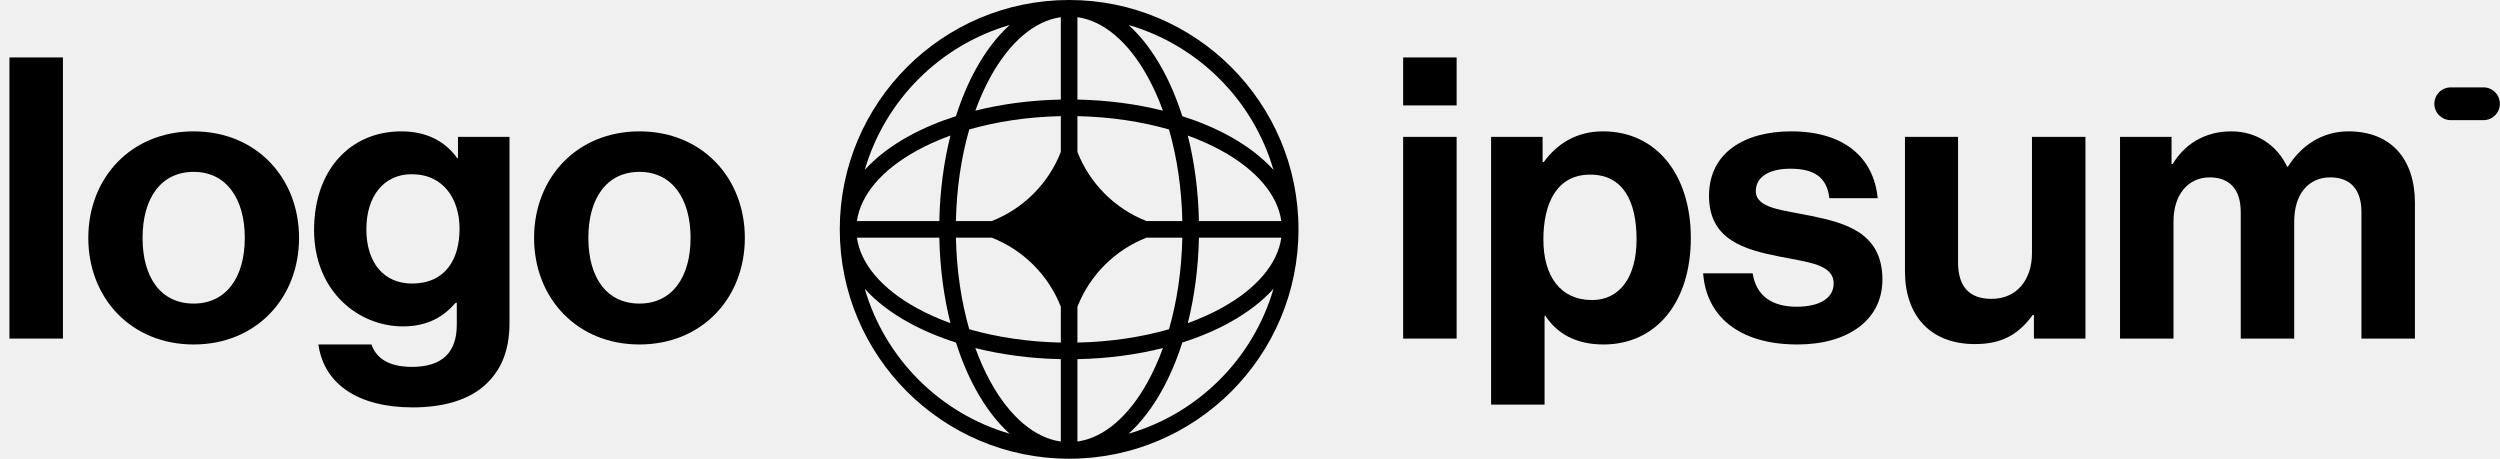
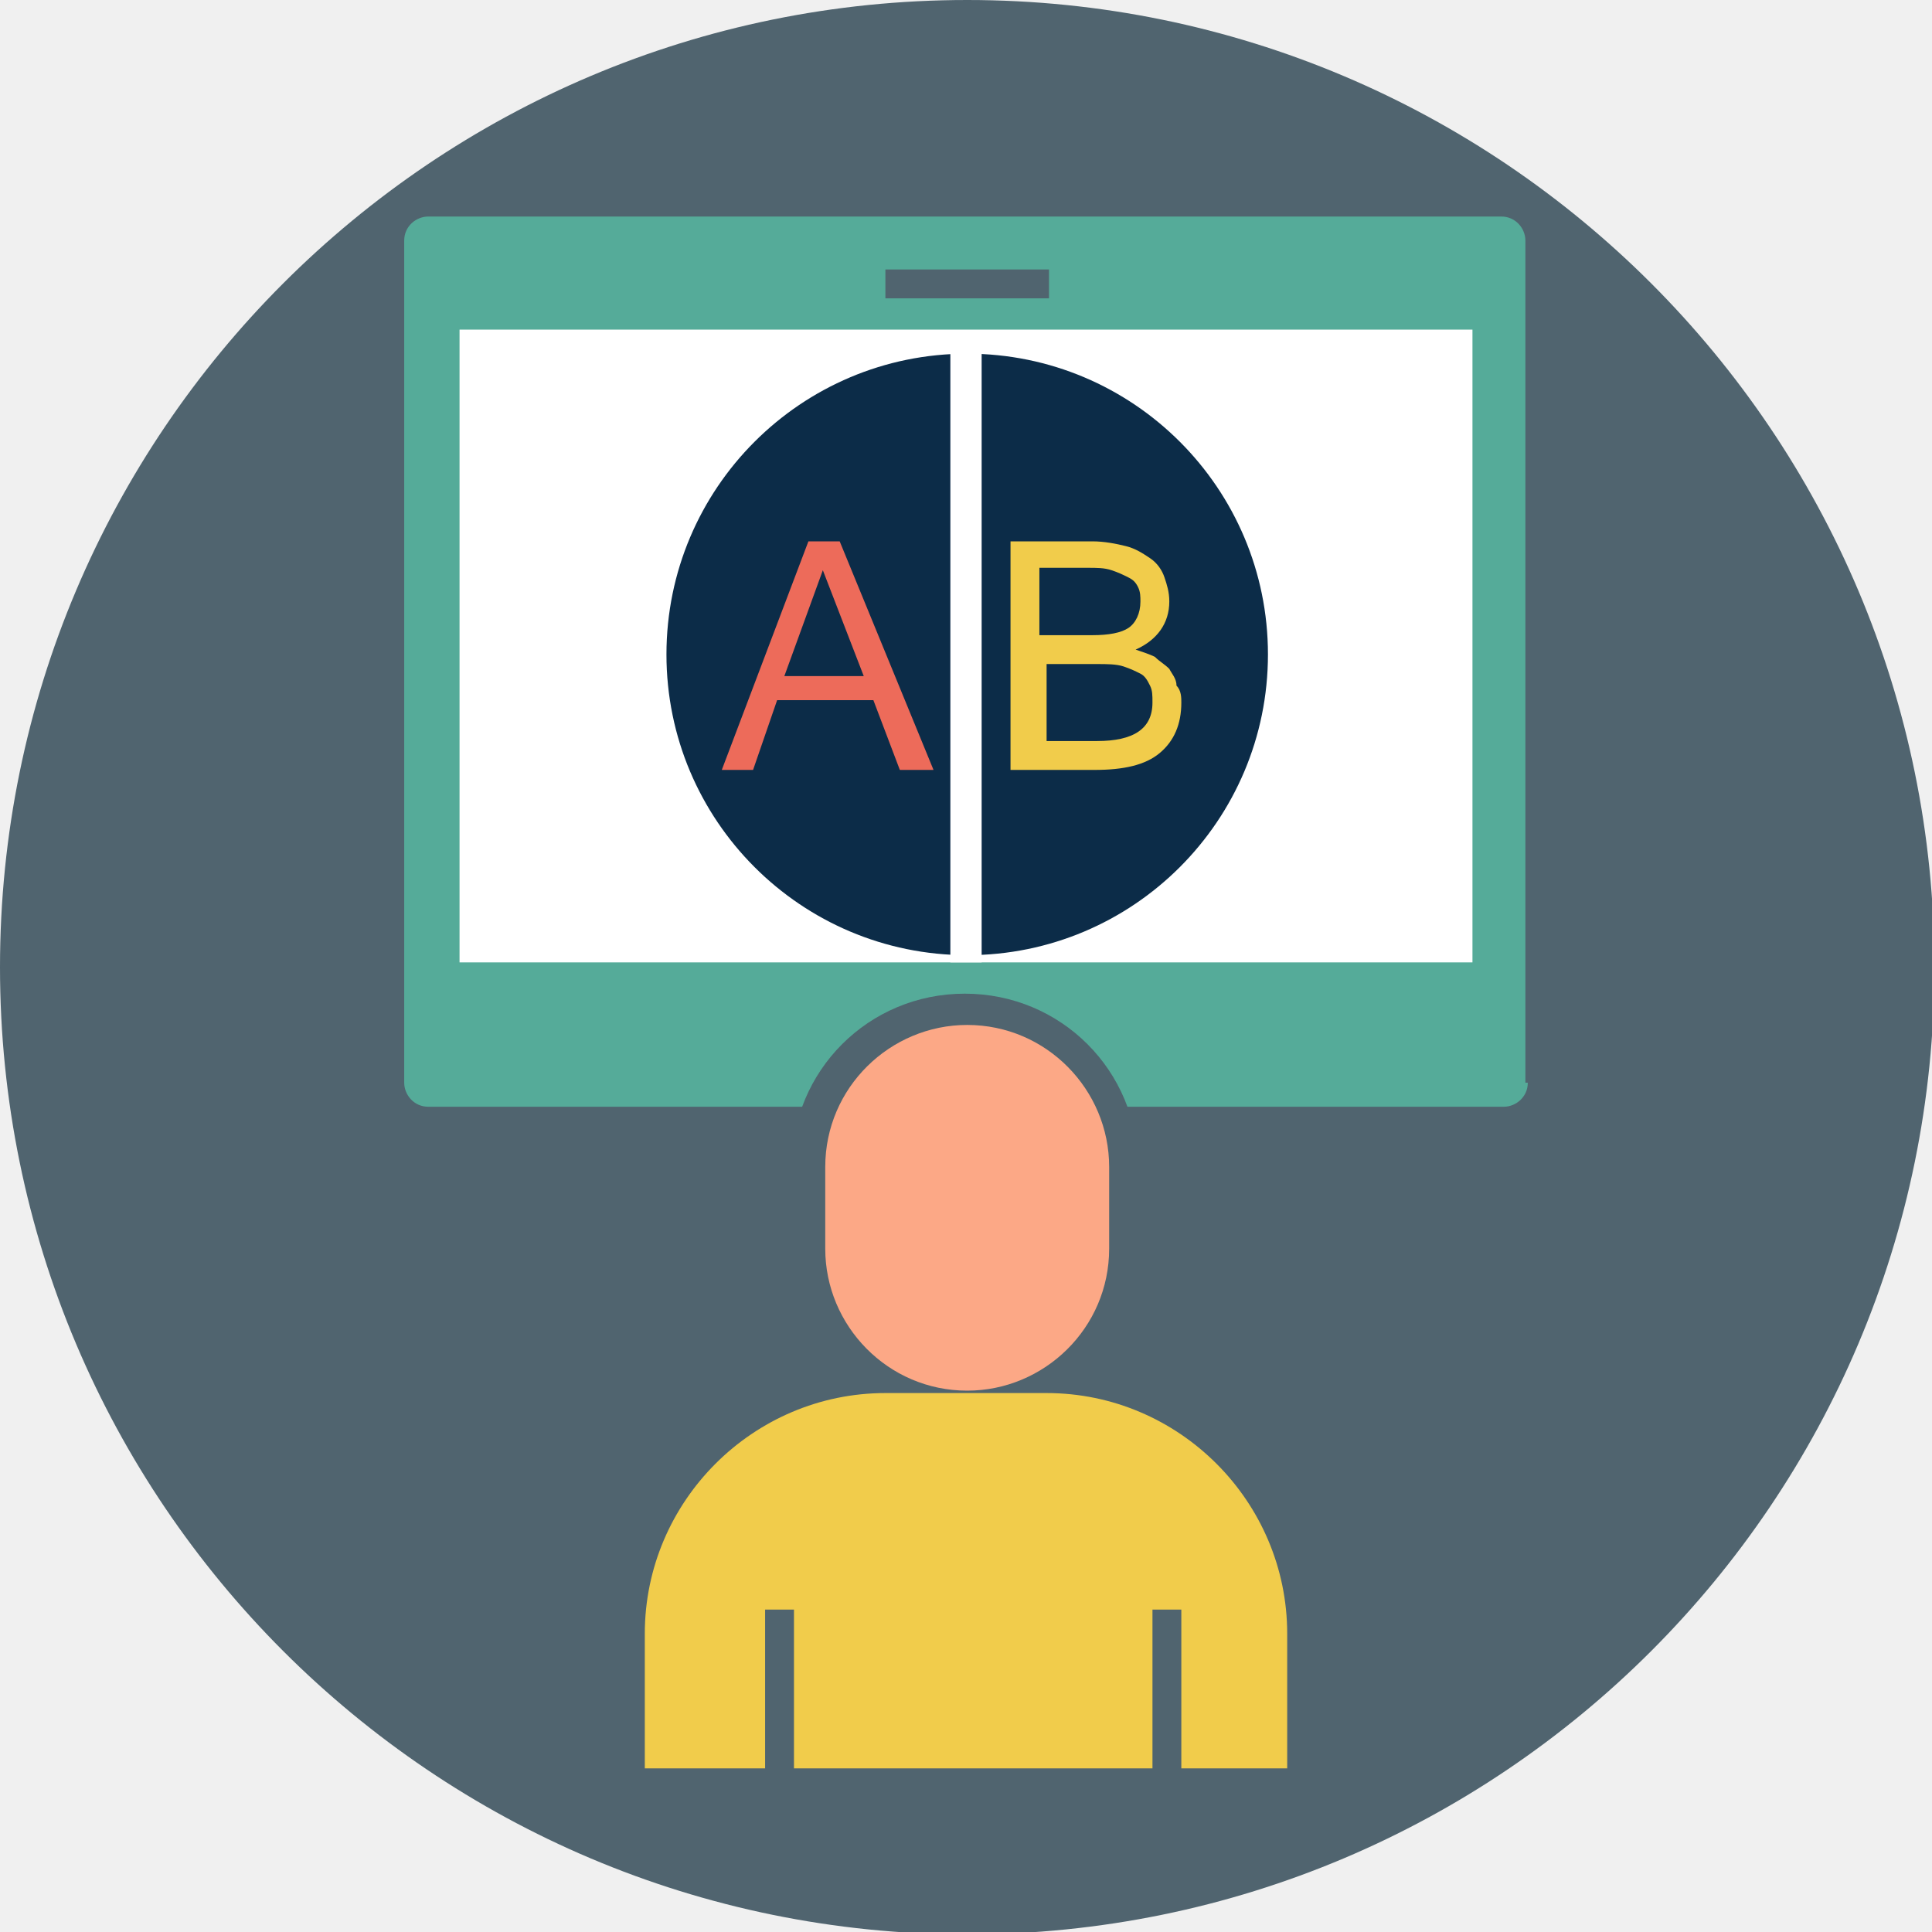
- <svg xmlns="http://www.w3.org/2000/svg" id="logo-76" width="218" height="40" viewBox="0 0 218 40" fill="none">
-   <path class="ccustom" d="M122.355 29.524H127.018V11.935H122.355V29.524ZM122.355 9.192H127.018V5.01H122.355V9.192Z" fill="black" />
-   <path class="ccustom" d="M130.023 35.284H134.686V27.535H134.754C135.748 29.044 137.36 30.038 139.828 30.038C144.354 30.038 147.44 26.438 147.44 20.747C147.44 15.261 144.457 11.455 139.794 11.455C137.394 11.455 135.748 12.587 134.617 14.13H134.514V11.935H130.023V35.284ZM138.834 26.164C136.057 26.164 134.583 24.072 134.583 20.884C134.583 17.73 135.748 15.227 138.663 15.227C141.543 15.227 142.708 17.558 142.708 20.884C142.708 24.209 141.2 26.164 138.834 26.164Z" fill="black" />
-   <path class="ccustom" d="M156.741 30.038C161.13 30.038 164.147 27.912 164.147 24.381C164.147 20.267 160.89 19.444 157.941 18.827C155.438 18.312 153.107 18.175 153.107 16.667C153.107 15.398 154.307 14.712 156.124 14.712C158.113 14.712 159.313 15.398 159.518 17.284H163.735C163.393 13.752 160.821 11.455 156.193 11.455C152.181 11.455 149.027 13.272 149.027 17.078C149.027 20.918 152.113 21.775 155.267 22.392C157.667 22.872 159.895 23.044 159.895 24.724C159.895 25.958 158.73 26.747 156.673 26.747C154.581 26.747 153.141 25.855 152.833 23.832H148.513C148.787 27.57 151.633 30.038 156.741 30.038Z" fill="black" />
-   <path class="ccustom" d="M181.85 29.524V11.935H177.187V22.084C177.187 24.415 175.85 26.061 173.656 26.061C171.667 26.061 170.742 24.93 170.742 22.872V11.935H166.113V23.661C166.113 27.501 168.307 30.004 172.216 30.004C174.685 30.004 176.056 29.078 177.256 27.467H177.359V29.524H181.85Z" fill="black" />
-   <path class="ccustom" d="M184.866 29.524H189.529V19.307C189.529 16.975 190.798 15.467 192.684 15.467C194.398 15.467 195.392 16.495 195.392 18.484V29.524H200.055V19.307C200.055 16.975 201.255 15.467 203.209 15.467C204.924 15.467 205.918 16.495 205.918 18.484V29.524H210.581V17.695C210.581 13.855 208.489 11.455 204.786 11.455C202.558 11.455 200.706 12.621 199.506 14.541H199.438C198.581 12.69 196.798 11.455 194.569 11.455C192.135 11.455 190.421 12.69 189.461 14.301H189.358V11.935H184.866V29.524Z" fill="black" />
-   <path class="ccustom" d="M0.824 29.524H5.487V5.01H0.824V29.524Z" fill="black" />
-   <path class="ccustom" d="M16.888 30.038C22.34 30.038 26.077 25.992 26.077 20.747C26.077 15.501 22.34 11.455 16.888 11.455C11.437 11.455 7.7 15.501 7.7 20.747C7.7 25.992 11.437 30.038 16.888 30.038ZM16.888 26.472C14.008 26.472 12.431 24.175 12.431 20.747C12.431 17.318 14.008 14.987 16.888 14.987C19.734 14.987 21.346 17.318 21.346 20.747C21.346 24.175 19.734 26.472 16.888 26.472Z" fill="black" />
-   <path class="ccustom" d="M35.993 35.524C38.599 35.524 40.862 34.907 42.336 33.535C43.639 32.335 44.427 30.655 44.427 28.187V11.935H39.936V13.787H39.867C38.804 12.312 37.193 11.455 34.999 11.455C30.542 11.455 27.387 14.815 27.387 20.061C27.387 25.375 31.227 28.461 35.136 28.461C37.364 28.461 38.702 27.57 39.73 26.404H39.833V28.324C39.833 30.724 38.564 31.992 35.924 31.992C33.764 31.992 32.77 31.135 32.393 30.038H27.764C28.244 33.467 31.193 35.524 35.993 35.524ZM35.924 24.724C33.524 24.724 31.947 22.975 31.947 19.992C31.947 17.044 33.524 15.192 35.89 15.192C38.702 15.192 40.073 17.387 40.073 19.958C40.073 22.564 38.873 24.724 35.924 24.724Z" fill="black" />
-   <path class="ccustom" d="M55.761 30.038C61.212 30.038 64.95 25.992 64.95 20.747C64.95 15.501 61.212 11.455 55.761 11.455C50.31 11.455 46.572 15.501 46.572 20.747C46.572 25.992 50.31 30.038 55.761 30.038ZM55.761 26.472C52.881 26.472 51.304 24.175 51.304 20.747C51.304 17.318 52.881 14.987 55.761 14.987C58.607 14.987 60.218 17.318 60.218 20.747C60.218 24.175 58.607 26.472 55.761 26.472Z" fill="black" />
-   <path class="ccustom" d="M212.275 9.048C212.275 8.259 212.915 7.619 213.704 7.619H216.561C217.35 7.619 217.99 8.259 217.99 9.048C217.99 9.837 217.35 10.476 216.561 10.476H213.704C212.915 10.476 212.275 9.837 212.275 9.048Z" fill="black" />
-   <path class="ccustom" fill-rule="evenodd" clip-rule="evenodd" d="M93.228 0C104.273 0 113.228 8.954 113.228 20C113.228 31.046 104.273 40 93.228 40C82.182 40 73.228 31.046 73.228 20C73.228 8.954 82.182 0 93.228 0ZM92.505 1.497C90.223 1.818 88.05 3.651 86.364 6.717C85.875 7.607 85.433 8.589 85.049 9.65C87.342 9.074 89.861 8.734 92.505 8.682V1.497ZM83.358 10.131C83.837 8.63 84.422 7.248 85.097 6.021C85.933 4.501 86.925 3.188 88.043 2.18C81.964 3.945 77.173 8.737 75.407 14.816C76.416 13.698 77.728 12.706 79.248 11.87C80.476 11.194 81.857 10.609 83.358 10.131ZM82.878 11.821C82.302 14.114 81.962 16.633 81.909 19.277H74.724C75.045 16.995 76.879 14.823 79.945 13.136C80.835 12.647 81.817 12.206 82.878 11.821ZM83.356 19.277C83.415 16.392 83.831 13.683 84.518 11.29C86.911 10.603 89.62 10.188 92.505 10.128V13.251C91.428 16.006 89.233 18.201 86.478 19.277H83.356ZM81.909 20.723H74.724C75.045 23.005 76.879 25.177 79.945 26.864C80.835 27.353 81.817 27.794 82.878 28.179C82.302 25.886 81.962 23.367 81.909 20.723ZM84.518 28.71C83.831 26.317 83.415 23.608 83.356 20.723H86.478C89.233 21.799 91.428 23.994 92.505 26.749V29.872C89.62 29.812 86.911 29.397 84.518 28.71ZM83.358 29.869C81.857 29.391 80.476 28.806 79.248 28.13C77.728 27.294 76.416 26.302 75.407 25.184C77.173 31.263 81.964 36.055 88.043 37.82C86.925 36.812 85.933 35.499 85.097 33.979C84.422 32.752 83.837 31.37 83.358 29.869ZM92.505 38.503C90.223 38.182 88.05 36.349 86.364 33.283C85.875 32.393 85.433 31.41 85.049 30.35C87.342 30.926 89.861 31.266 92.505 31.318V38.503ZM98.412 37.82C99.53 36.812 100.522 35.499 101.358 33.979C102.033 32.752 102.619 31.37 103.097 29.869C104.598 29.391 105.979 28.806 107.207 28.13C108.727 27.294 110.04 26.302 111.048 25.184C109.282 31.263 104.491 36.055 98.412 37.82ZM101.407 30.35C101.022 31.41 100.58 32.393 100.091 33.283C98.405 36.349 96.232 38.182 93.951 38.503V31.318C96.594 31.266 99.113 30.926 101.407 30.35ZM103.577 28.179C104.638 27.794 105.621 27.353 106.51 26.864C109.577 25.177 111.41 23.005 111.731 20.723H104.546C104.493 23.367 104.153 25.886 103.577 28.179ZM103.1 20.723C103.04 23.608 102.625 26.317 101.937 28.71C99.544 29.397 96.836 29.812 93.951 29.872V26.752C95.026 23.995 97.222 21.799 99.978 20.723H103.1ZM104.546 19.277H111.731C111.41 16.995 109.577 14.823 106.51 13.136C105.621 12.647 104.638 12.206 103.577 11.821C104.153 14.114 104.493 16.633 104.546 19.277ZM101.937 11.29C102.625 13.683 103.04 16.392 103.1 19.277H99.978C97.222 18.201 95.026 16.005 93.951 13.248V10.128C96.836 10.188 99.544 10.603 101.937 11.29ZM103.097 10.131C104.598 10.609 105.979 11.194 107.207 11.87C108.727 12.706 110.04 13.698 111.048 14.816C109.282 8.737 104.491 3.945 98.412 2.18C99.53 3.188 100.522 4.501 101.358 6.021C102.033 7.248 102.619 8.63 103.097 10.131ZM93.951 1.497C96.232 1.818 98.405 3.651 100.091 6.717C100.58 7.607 101.022 8.589 101.407 9.65C99.113 9.074 96.594 8.734 93.951 8.682V1.497Z" fill="black" />
+ <svg xmlns="http://www.w3.org/2000/svg" version="1.1" id="Layer_2" x="0" y="0" viewBox="0 0 80.3 80.3" style="enable-background:new 0 0 80.3 80.3" xml:space="preserve">
+   <style>.st4{fill:#fff}.st7{fill:#f1cc4b}.st10{fill:#50646f}</style>
+   <circle class="st10" cx="40.2" cy="40.2" r="40.2" />
+   <path d="M63.5 45c0 .6-.5 1-1 1H17.8c-.6 0-1-.5-1-1V10c0-.6.5-1 1-1h44.6c.6 0 1 .5 1 1v35z" style="fill:#55ab99" />
+   <path class="st4" d="M19.1 13.7h42.1V40H19.1z" />
+   <path class="st10" d="M36.8 11.2h6.8v1.2h-6.8z" />
+   <g>
+     <circle cx="40.2" cy="27.2" r="12.5" style="fill:#0c2c48" />
+     <path class="st4" d="M39.5 14.5h1.3V40h-1.3z" />
+     <path d="M38.8 32h-1.4l-1.1-2.9h-4l-1 2.9H30l3.6-9.5h1.3l3.9 9.5zm-2.9-3.9-1.7-4.4-1.6 4.4h3.3z" style="fill:#ed6b5a" />
+     <g>
+       <path class="st7" d="M49.1 29.2c0 .9-.3 1.6-.9 2.1-.6.5-1.5.7-2.7.7H42v-9.5h3.4c.5 0 1 .1 1.4.2.4.1.7.3 1 .5.3.2.5.5.6.8.1.3.2.6.2 1 0 .9-.5 1.6-1.4 2 .3.1.6.2.8.3.2.2.4.3.6.5.1.2.3.4.3.7.2.2.2.5.2.7zm-5.8-2.8h2.1c.7 0 1.2-.1 1.5-.3.3-.2.5-.6.5-1.1 0-.2 0-.4-.1-.6-.1-.2-.2-.3-.4-.4-.2-.1-.4-.2-.7-.3-.3-.1-.6-.1-1-.1h-2v2.8zm0 4.4h2.3c1.5 0 2.3-.5 2.3-1.6 0-.3 0-.5-.1-.7-.1-.2-.2-.4-.4-.5-.2-.1-.4-.2-.7-.3-.3-.1-.7-.1-1.1-.1h-2.1v3.2z" />
+     </g>
+   </g>
+   <g>
+     <path class="st10" d="M54.8 74.7v-6.8c0-5.6-4.1-10.2-9.4-11.1 1.2-1.3 1.9-3 1.9-4.9v-3.4c0-4-3.2-7.2-7.2-7.2s-7.2 3.2-7.2 7.2v3.4c0 1.9.7 3.6 1.9 4.9-5.3.9-9.4 5.5-9.4 11.1v6.8h29.4z" />
+     <path d="M46.1 51.9c0 3.3-2.7 5.9-5.9 5.9-3.3 0-5.9-2.7-5.9-5.9v-3.4c0-3.3 2.7-5.9 5.9-5.9 3.3 0 5.9 2.7 5.9 5.9v3.4z" style="fill:#fca886" />
+     <path class="st7" d="M31.8 73.5v-6.6H33v6.6h14.9v-6.6h1.2v6.6h4.4v-5.6c0-5.5-4.5-10-10-10h-6.7c-5.5 0-10 4.5-10 10v5.6h5z" />
+   </g>
</svg>
